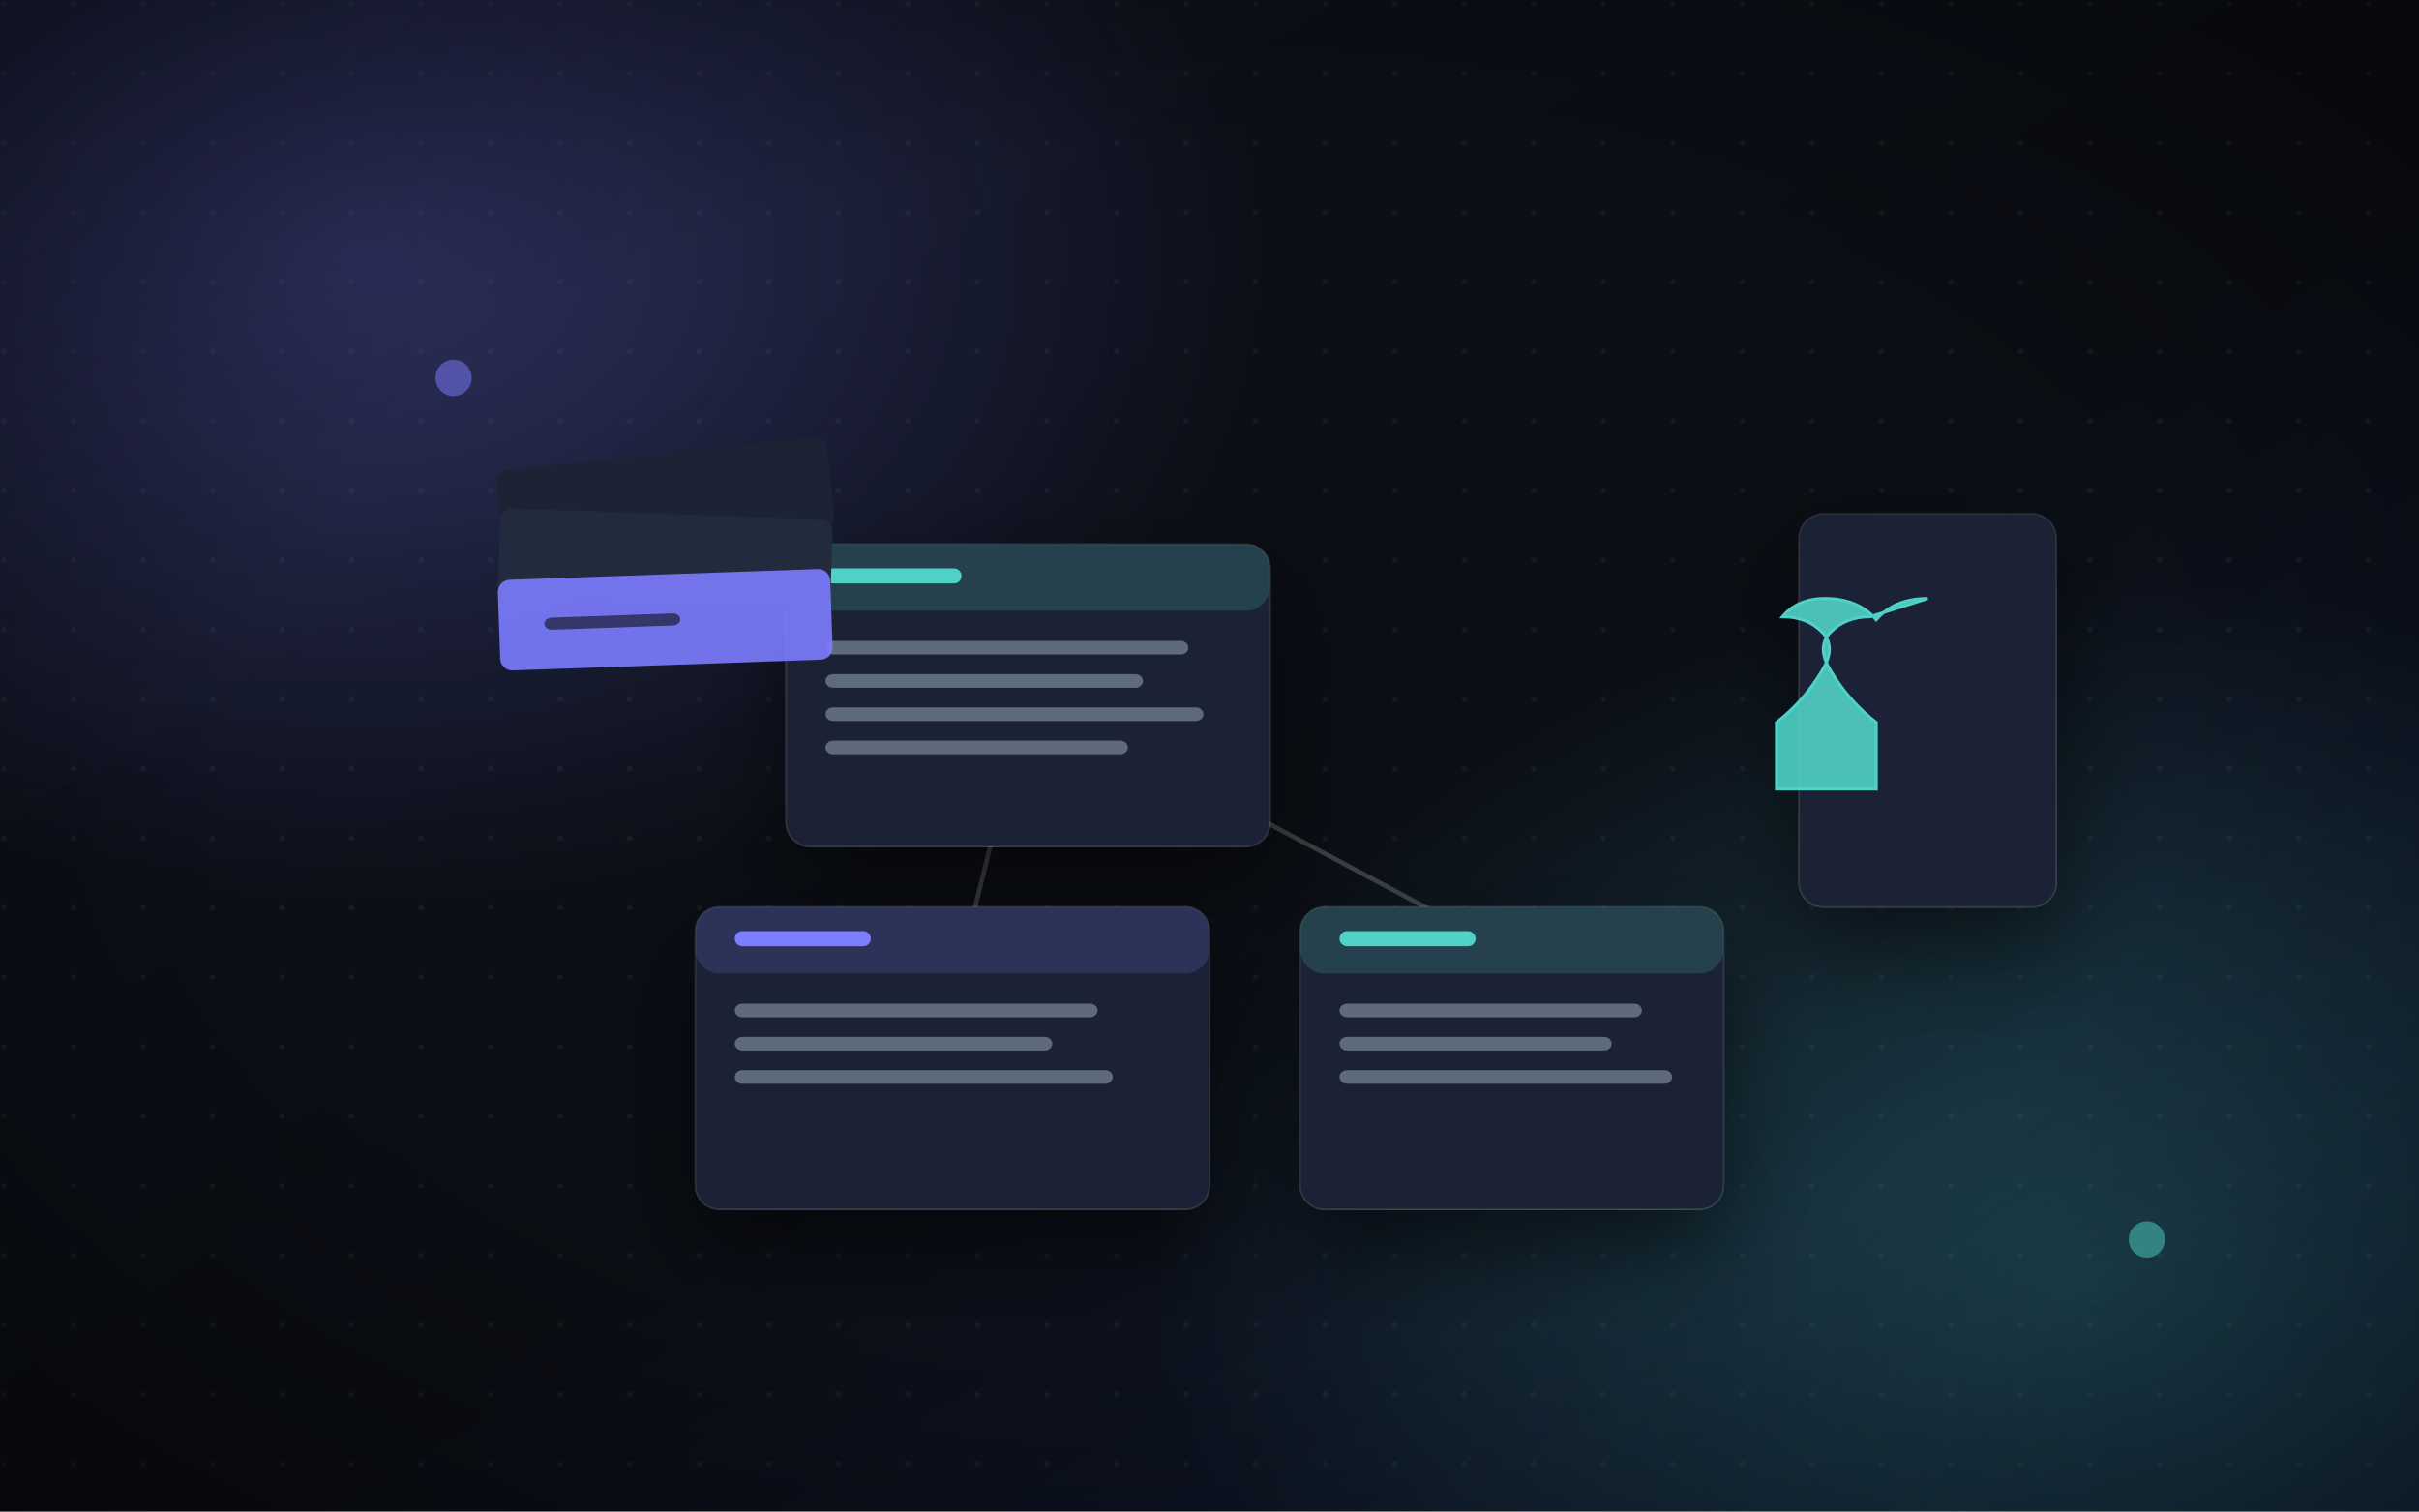
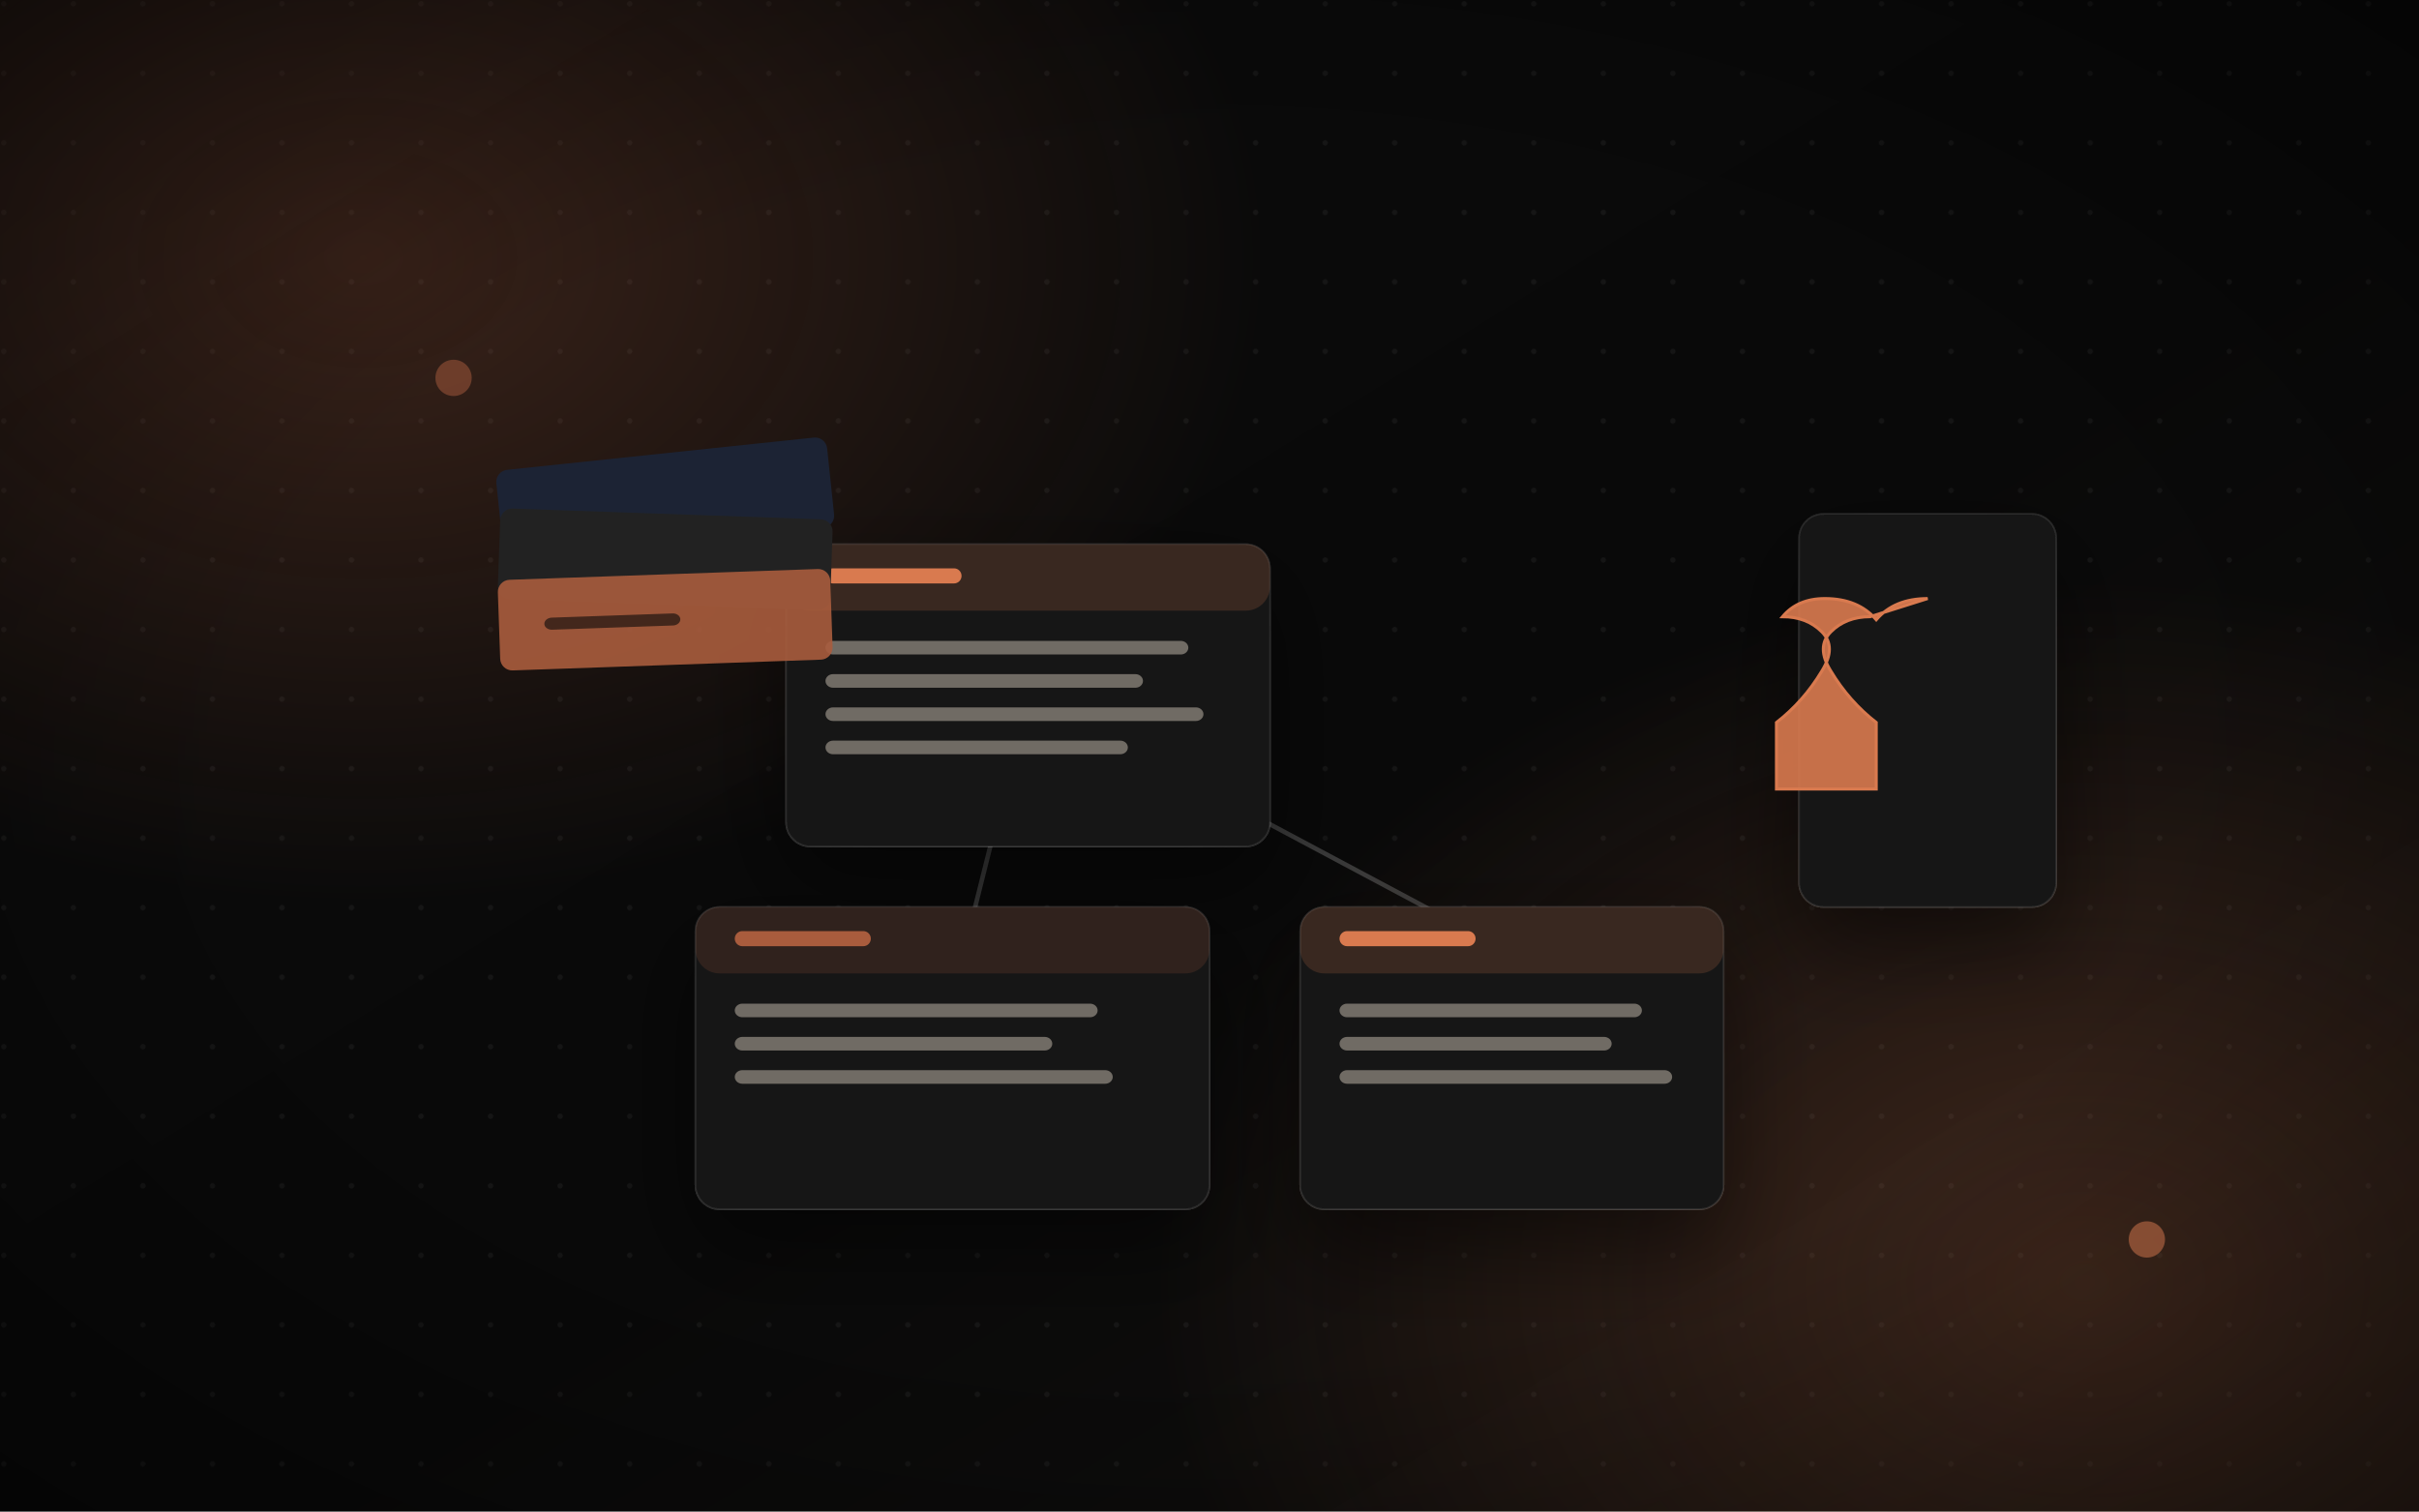
<svg xmlns="http://www.w3.org/2000/svg" width="1600" height="1000" viewBox="0 0 1600 1000">
  <defs>
    <linearGradient id="bgG" x1="0" y1="0" x2="1" y2="1">
-       <stop offset="0" stop-color="#0C111B" />
-       <stop offset="0.55" stop-color="#0B0E14" />
-       <stop offset="1" stop-color="#0E1832" />
+       <stop offset="0" stop-color="#0B0B0B" />
+       <stop offset="0.55" stop-color="#090909" />
+       <stop offset="1" stop-color="#12100E" />
    </linearGradient>
    <radialGradient id="gA" cx="0.5" cy="0.5" r="0.5">
-       <stop offset="0" stop-color="#7C7DFF" stop-opacity="0.30" />
-       <stop offset="1" stop-color="#7C7DFF" stop-opacity="0" />
+       <stop offset="0" stop-color="#A95C3D" stop-opacity="0.30" />
+       <stop offset="1" stop-color="#A95C3D" stop-opacity="0" />
    </radialGradient>
    <radialGradient id="gB" cx="0.5" cy="0.5" r="0.5">
-       <stop offset="0" stop-color="#4FD1C5" stop-opacity="0.24" />
-       <stop offset="1" stop-color="#4FD1C5" stop-opacity="0" />
+       <stop offset="0" stop-color="#D97A4F" stop-opacity="0.24" />
+       <stop offset="1" stop-color="#D97A4F" stop-opacity="0" />
    </radialGradient>
    <pattern id="dots" width="46" height="46" patternUnits="userSpaceOnUse">
      <circle cx="2.5" cy="2.5" r="1.8" fill="#ffffff" fill-opacity="0.05" />
    </pattern>
    <radialGradient id="vig" cx="0.5" cy="0.5" r="0.72">
      <stop offset="0.55" stop-color="#000" stop-opacity="0" />
      <stop offset="1" stop-color="#000" stop-opacity="0.45" />
    </radialGradient>
    <filter id="sh" x="-40%" y="-40%" width="180%" height="180%">
      <feDropShadow dx="0" dy="26" stdDeviation="30" flood-color="#000000" flood-opacity="0.5" />
    </filter>
  </defs>
  <rect width="1600" height="1000" fill="url(#bgG)" />
  <rect width="1600" height="1000" fill="url(#dots)" />
  <ellipse cx="240" cy="170" rx="600" ry="430" fill="url(#gA)" />
  <ellipse cx="1380" cy="850" rx="620" ry="470" fill="url(#gB)" />
  <rect width="1600" height="1000" fill="url(#vig)" />
  <clipPath id="c8">
    <rect x="330" y="300" width="640" height="400" />
  </clipPath>
  <g>
    <line x1="680" y1="460" x2="800" y2="420" stroke="rgba(255,255,255,0.20)" stroke-width="3" />
    <line x1="680" y1="460" x2="640" y2="620" stroke="rgba(255,255,255,0.20)" stroke-width="3" />
    <line x1="680" y1="460" x2="980" y2="620" stroke="rgba(255,255,255,0.20)" stroke-width="3" />
-     <path d="M800 418 l12 4 -8 10 z" fill="#4FD1C5" />
-     <path d="M640 622 l-12 -4 8 -10 z" fill="#7C7DFF" />
-     <path d="M980 622 l-12 -4 8 -10 z" fill="#7C7DFF" />
-     <rect x="520" y="360" width="320" height="200" rx="16" fill="#1C2334" stroke="rgba(255,255,255,0.10)" filter="url(#sh)" />
-     <rect x="520" y="360" width="320" height="44" rx="16" fill="#4FD1C5" fill-opacity="0.18" />
-     <rect x="546" y="376" width="90" height="10" rx="5" fill="#4FD1C5" />
-     <rect x="546" y="424" width="240" height="9" rx="5" fill="#5E6B7C" />
-     <rect x="546" y="446" width="210" height="9" rx="5" fill="#5E6B7C" />
-     <rect x="546" y="468" width="250" height="9" rx="5" fill="#5E6B7C" />
-     <rect x="546" y="490" width="200" height="9" rx="5" fill="#5E6B7C" />
-     <rect x="460" y="600" width="340" height="200" rx="16" fill="#1C2334" stroke="rgba(255,255,255,0.10)" filter="url(#sh)" />
-     <rect x="460" y="600" width="340" height="44" rx="16" fill="#7C7DFF" fill-opacity="0.18" />
-     <rect x="486" y="616" width="90" height="10" rx="5" fill="#7C7DFF" />
-     <rect x="486" y="664" width="240" height="9" rx="5" fill="#5E6B7C" />
-     <rect x="486" y="686" width="210" height="9" rx="5" fill="#5E6B7C" />
-     <rect x="486" y="708" width="250" height="9" rx="5" fill="#5E6B7C" />
-     <rect x="860" y="600" width="280" height="200" rx="16" fill="#1C2334" stroke="rgba(255,255,255,0.10)" filter="url(#sh)" />
-     <rect x="860" y="600" width="280" height="44" rx="16" fill="#4FD1C5" fill-opacity="0.18" />
-     <rect x="886" y="616" width="90" height="10" rx="5" fill="#4FD1C5" />
-     <rect x="886" y="664" width="200" height="9" rx="5" fill="#5E6B7C" />
-     <rect x="886" y="686" width="180" height="9" rx="5" fill="#5E6B7C" />
-     <rect x="886" y="708" width="220" height="9" rx="5" fill="#5E6B7C" />
+     <path d="M800 418 l12 4 -8 10 z" fill="#D97A4F" />
+     <path d="M640 622 l-12 -4 8 -10 z" fill="#A95C3D" />
+     <path d="M980 622 l-12 -4 8 -10 z" fill="#A95C3D" />
+     <rect x="520" y="360" width="320" height="200" rx="16" fill="#191919" stroke="rgba(255,255,255,0.10)" filter="url(#sh)" />
+     <rect x="520" y="360" width="320" height="44" rx="16" fill="#D97A4F" fill-opacity="0.18" />
+     <rect x="546" y="376" width="90" height="10" rx="5" fill="#D97A4F" />
+     <rect x="546" y="424" width="240" height="9" rx="5" fill="#706B64" />
+     <rect x="546" y="446" width="210" height="9" rx="5" fill="#706B64" />
+     <rect x="546" y="468" width="250" height="9" rx="5" fill="#706B64" />
+     <rect x="546" y="490" width="200" height="9" rx="5" fill="#706B64" />
+     <rect x="460" y="600" width="340" height="200" rx="16" fill="#191919" stroke="rgba(255,255,255,0.10)" filter="url(#sh)" />
+     <rect x="460" y="600" width="340" height="44" rx="16" fill="#A95C3D" fill-opacity="0.18" />
+     <rect x="486" y="616" width="90" height="10" rx="5" fill="#A95C3D" />
+     <rect x="486" y="664" width="240" height="9" rx="5" fill="#706B64" />
+     <rect x="486" y="686" width="210" height="9" rx="5" fill="#706B64" />
+     <rect x="486" y="708" width="250" height="9" rx="5" fill="#706B64" />
+     <rect x="860" y="600" width="280" height="200" rx="16" fill="#191919" stroke="rgba(255,255,255,0.10)" filter="url(#sh)" />
+     <rect x="860" y="600" width="280" height="44" rx="16" fill="#D97A4F" fill-opacity="0.18" />
+     <rect x="886" y="616" width="90" height="10" rx="5" fill="#D97A4F" />
+     <rect x="886" y="664" width="200" height="9" rx="5" fill="#706B64" />
+     <rect x="886" y="686" width="180" height="9" rx="5" fill="#706B64" />
+     <rect x="886" y="708" width="220" height="9" rx="5" fill="#706B64" />
    <rect x="330" y="300" width="220" height="60" rx="8" fill="#1C2334" transform="rotate(-6 440 330)" />
-     <rect x="330" y="340" width="220" height="60" rx="8" fill="#222A3E" transform="rotate(2 440 370)" />
-     <rect x="330" y="380" width="220" height="60" rx="8" fill="#7C7DFF" fill-opacity="0.9" transform="rotate(-2 440 410)" />
-     <rect x="360" y="406" width="90" height="8" rx="5" fill="#0B0E14" opacity="0.6" transform="rotate(-2 440 410)" />
-     <rect x="1190" y="340" width="170" height="260" rx="16" fill="#1C2334" stroke="rgba(255,255,255,0.10)" filter="url(#sh)" />
-     <path d="M1275 396 q-22 0 -34 14 q-12 -14 -34 -14 q-18 0 -28 12 q16 0 26 10 q10 10 0 26 q-12 20 -30 34 l0 44 l0 0 l66 0 l0 0 l0 -44 q-18 -14 -30 -34 q-10 -16 0 -26 q10 -10 26 -10 z" fill="#4FD1C5" opacity="0.9" />
-     <path d="M1275 396 q-22 0 -34 14 q-12 -14 -34 -14 q-18 0 -28 12 q16 0 26 10 q10 10 0 26 q-12 20 -30 34 l0 44 l0 0 l66 0 l0 0 l0 -44 q-18 -14 -30 -34 q-10 -16 0 -26 q10 -10 26 -10 z" fill="none" stroke="#4FD1C5" stroke-width="2" />
-     <circle cx="300" cy="250" r="12" fill="#7C7DFF" opacity="0.5" />
-     <circle cx="1420" cy="820" r="12" fill="#4FD1C5" opacity="0.5" />
+     <rect x="330" y="340" width="220" height="60" rx="8" fill="#222222" transform="rotate(2 440 370)" />
+     <rect x="330" y="380" width="220" height="60" rx="8" fill="#A95C3D" fill-opacity="0.9" transform="rotate(-2 440 410)" />
+     <rect x="360" y="406" width="90" height="8" rx="5" fill="#090909" opacity="0.6" transform="rotate(-2 440 410)" />
+     <rect x="1190" y="340" width="170" height="260" rx="16" fill="#191919" stroke="rgba(255,255,255,0.10)" filter="url(#sh)" />
+     <path d="M1275 396 q-22 0 -34 14 q-12 -14 -34 -14 q-18 0 -28 12 q16 0 26 10 q10 10 0 26 q-12 20 -30 34 l0 44 l0 0 l66 0 l0 0 l0 -44 q-18 -14 -30 -34 q-10 -16 0 -26 q10 -10 26 -10 z" fill="#D97A4F" opacity="0.9" />
+     <path d="M1275 396 q-22 0 -34 14 q-12 -14 -34 -14 q-18 0 -28 12 q16 0 26 10 q10 10 0 26 q-12 20 -30 34 l0 44 l0 0 l66 0 l0 0 l0 -44 q-18 -14 -30 -34 q-10 -16 0 -26 q10 -10 26 -10 z" fill="none" stroke="#D97A4F" stroke-width="2" />
+     <circle cx="300" cy="250" r="12" fill="#A95C3D" opacity="0.5" />
+     <circle cx="1420" cy="820" r="12" fill="#D97A4F" opacity="0.5" />
  </g>
</svg>
